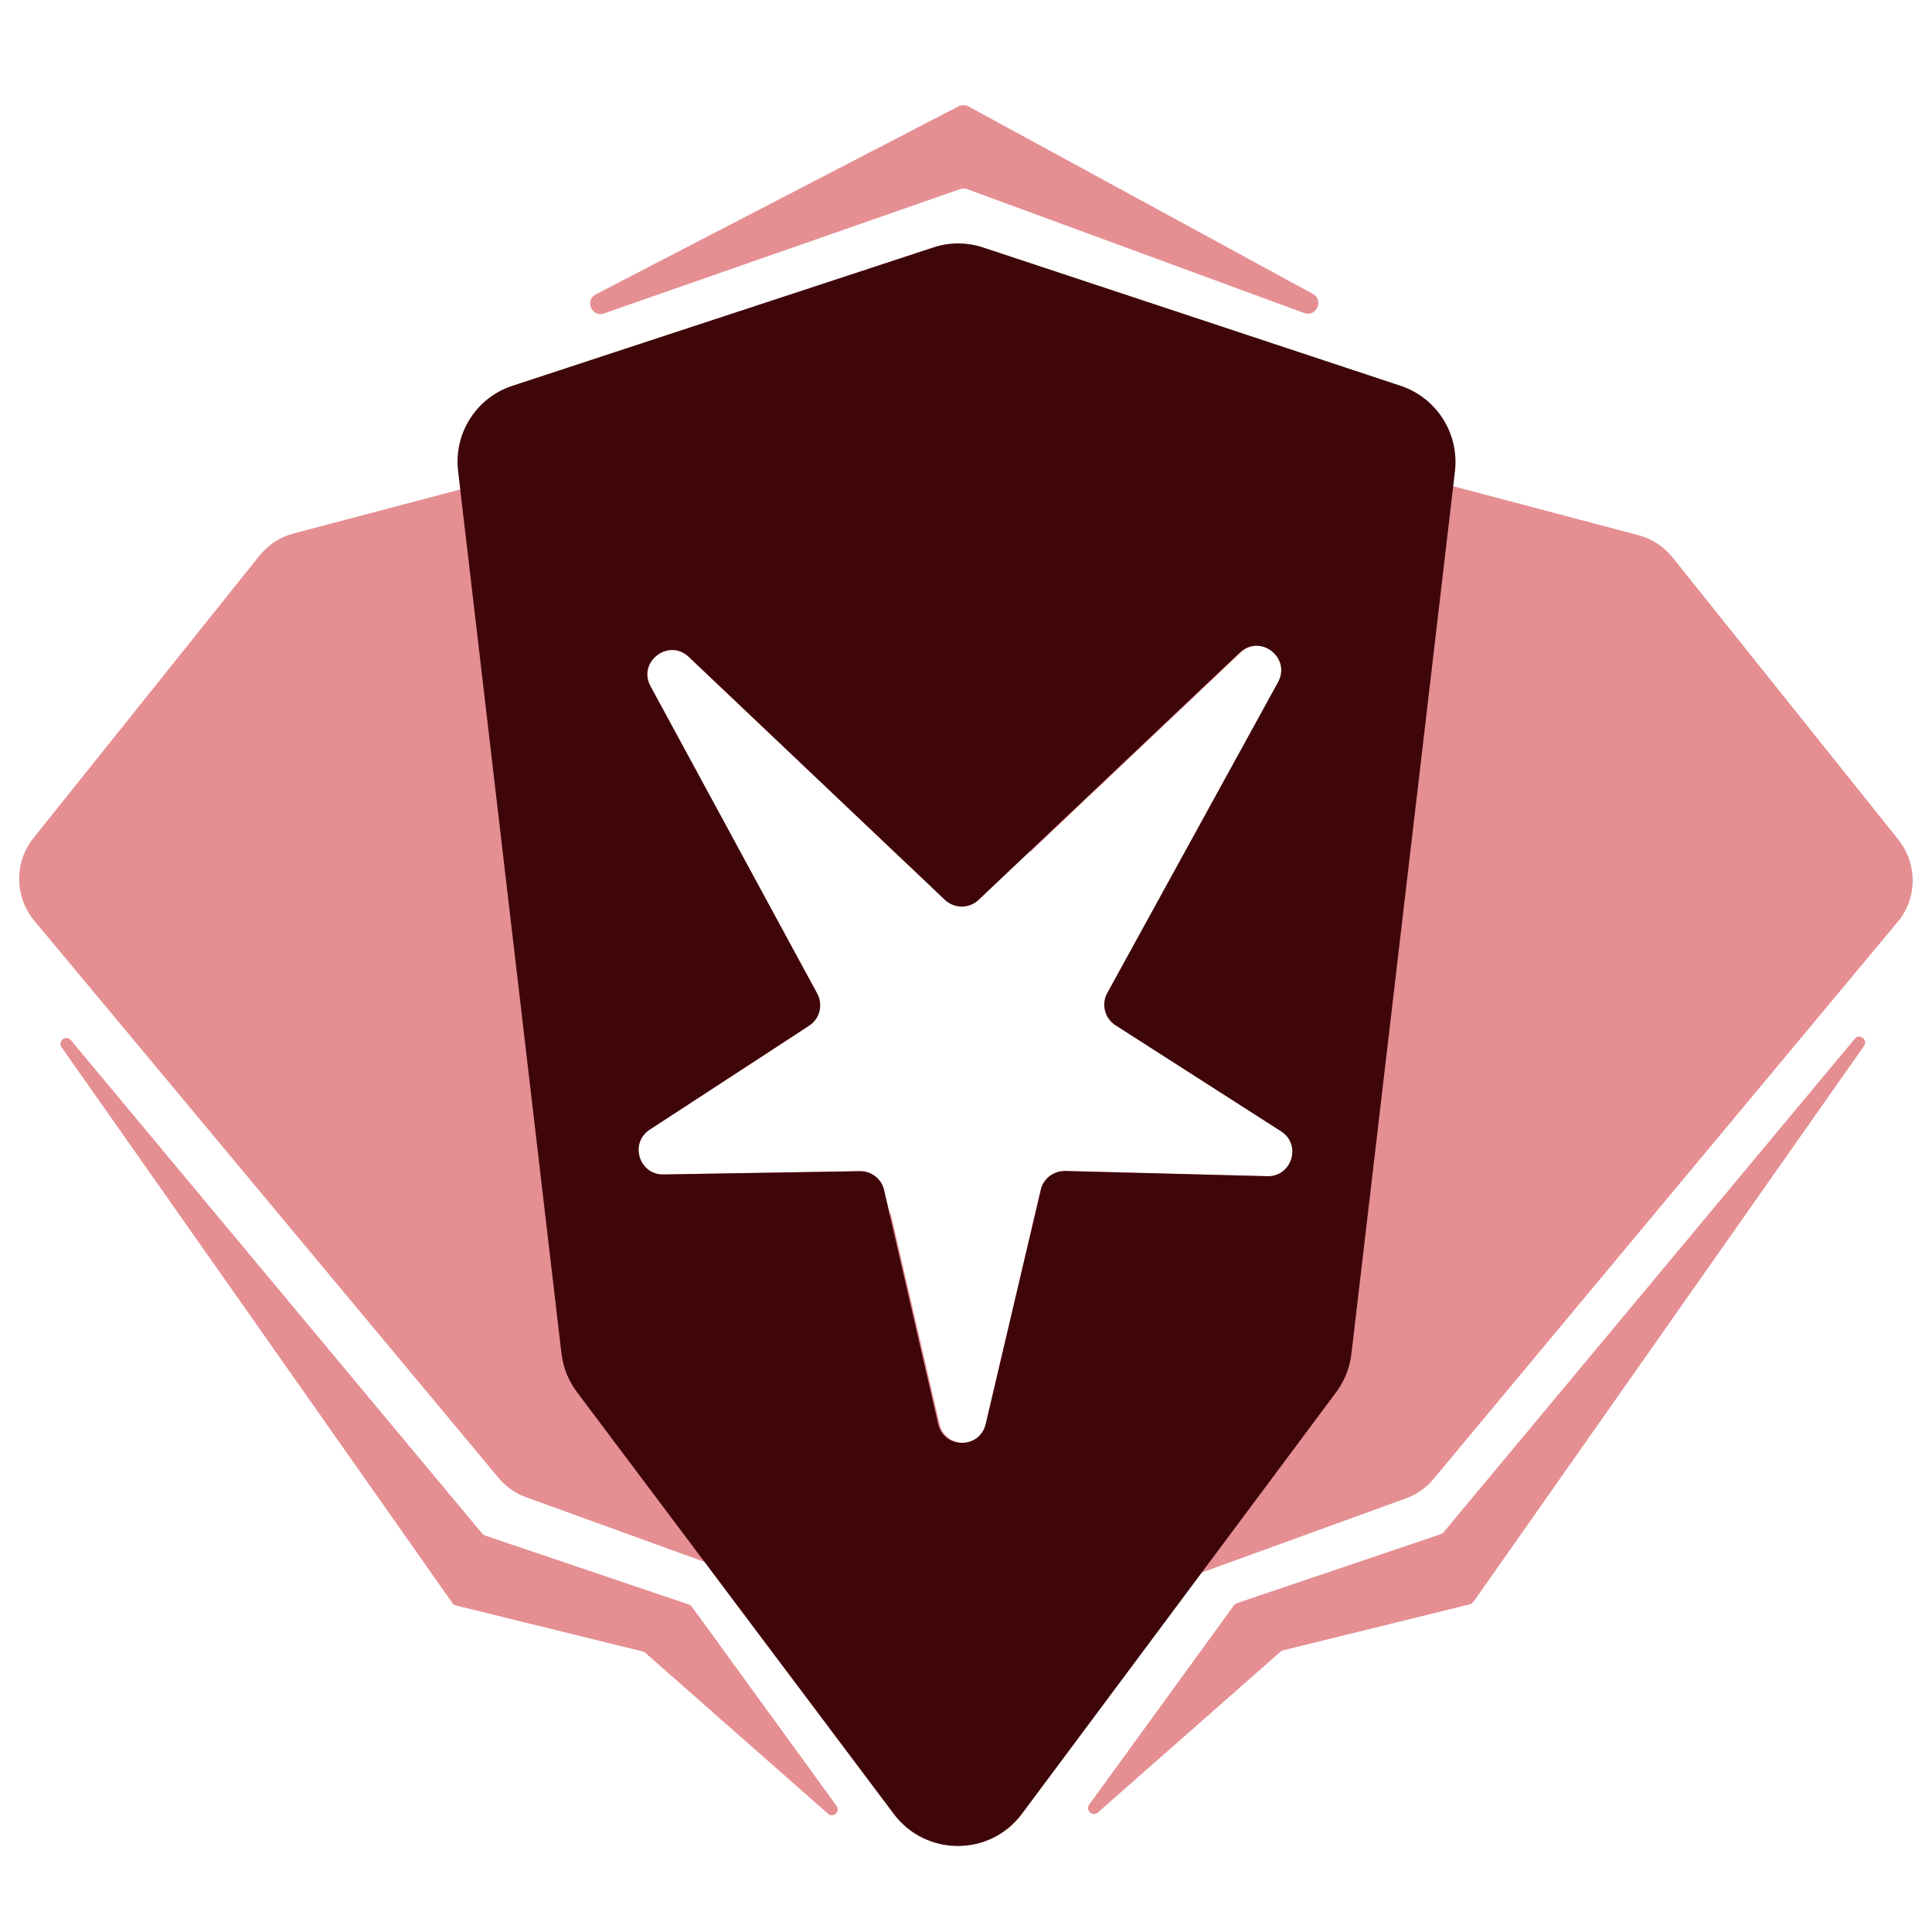
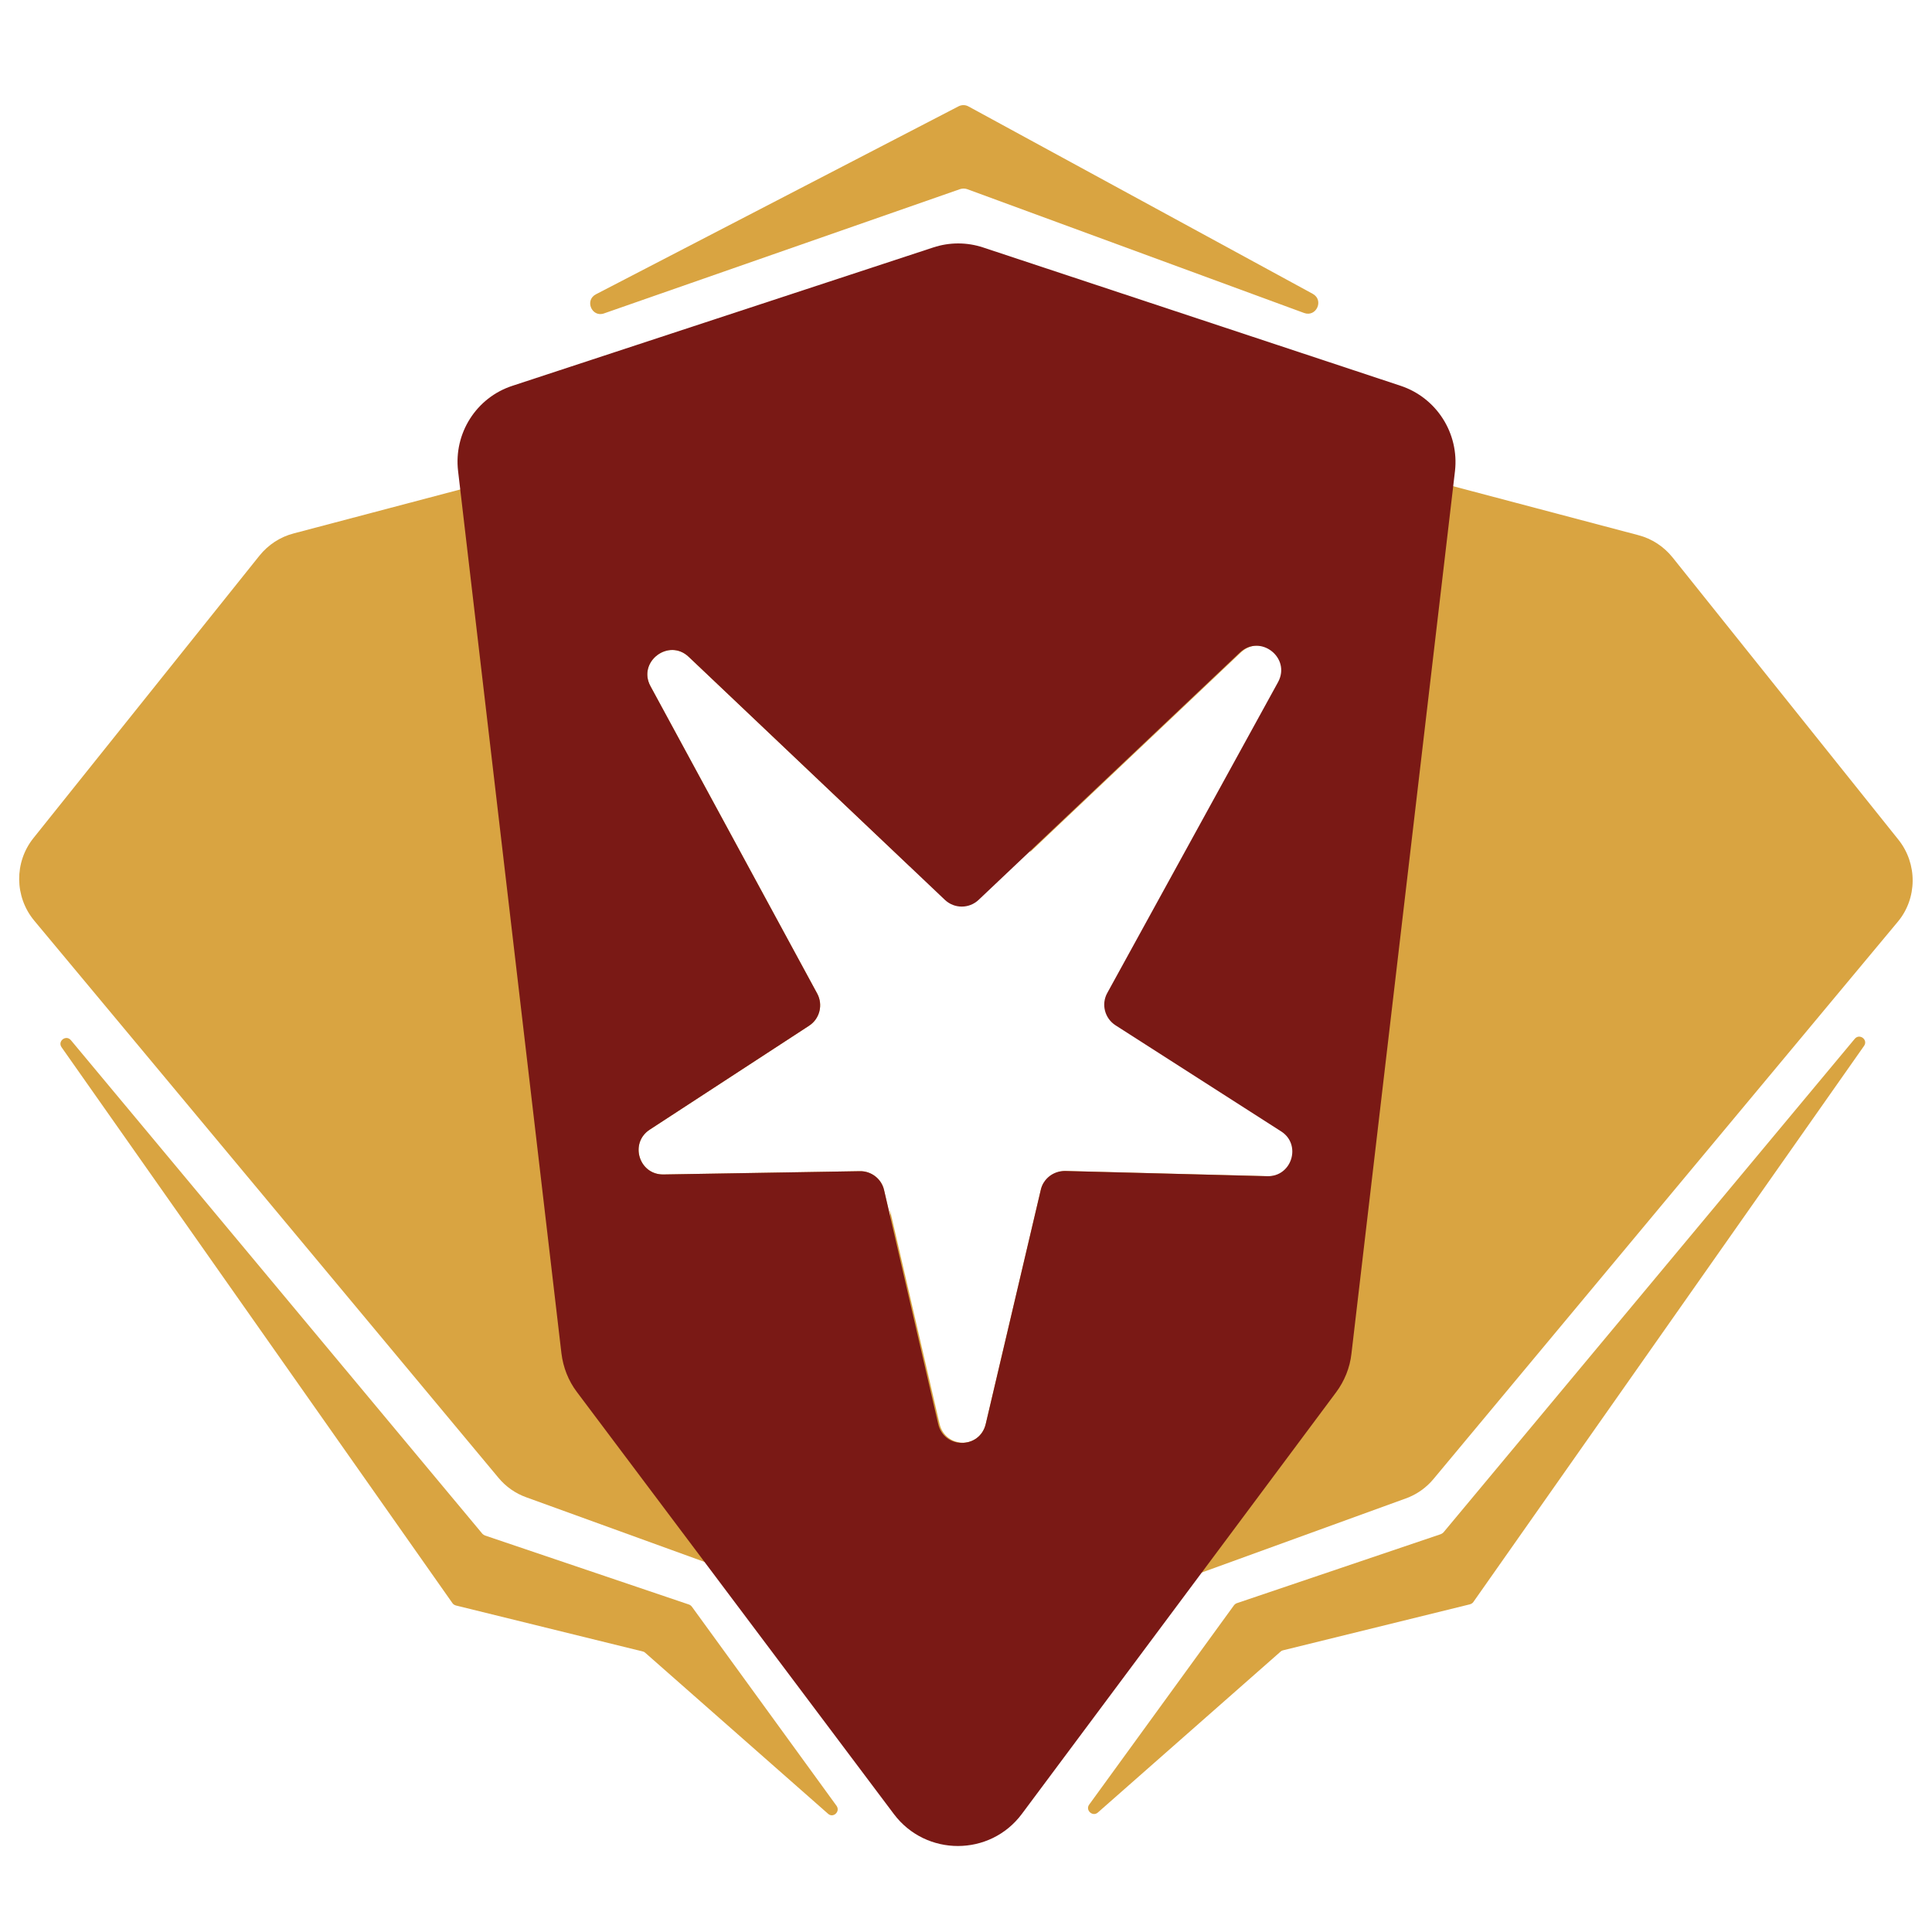
<svg xmlns="http://www.w3.org/2000/svg" viewBox="0 0 100 100" width="100" height="100" role="img" aria-label="BfW Holdings">
-   <path fill="#E58F93" d="M98.26,43.46L86.57,28.85c-0.45-0.56-1.07-0.97-1.77-1.15l-17.97-4.75c-1.55-0.41-3.17,0.33-3.88,1.76L53.3,44.12l10.93-10.35c1.05-0.99,2.67,0.26,1.98,1.53l-8.84,16.09c-0.32,0.58-0.13,1.31,0.43,1.67l8.57,5.49c1.08,0.69,0.57,2.36-0.71,2.33l-10.46-0.27c-0.6-0.02-1.13,0.39-1.26,0.97l-2.85,12.12c-0.31,1.3-2.16,1.3-2.46-0.01l-2.57-11.08l1.22,19.6c0.14,2.25,2.4,3.73,4.52,2.96l20.96-7.61c0.56-0.2,1.06-0.55,1.44-1.01l24.03-28.84C99.24,46.5,99.26,44.71,98.26,43.46z" />
-   <path fill="#E58F93" d="M53.87,61.59l-2.85,12.12c-0.31,1.3-2.16,1.3-2.46-0.01l-2.8-12.1c-0.13-0.58-0.66-0.99-1.25-0.98l-10.17,0.17c-1.27,0.02-1.77-1.63-0.71-2.32l8.25-5.38c0.55-0.36,0.73-1.08,0.42-1.66l-8.63-15.91c-0.69-1.26,0.94-2.51,1.98-1.52L47.1,44.85L37.04,24.63c-0.71-1.43-2.33-2.17-3.88-1.76L15.2,27.61c-0.7,0.18-1.32,0.59-1.77,1.15L1.73,43.38c-1,1.25-0.98,3.04,0.04,4.27l24.03,28.84c0.38,0.46,0.88,0.81,1.44,1.01L48.2,85.1c2.12,0.77,4.38-0.71,4.52-2.96l1.31-20.94C53.96,61.32,53.9,61.45,53.87,61.59z" />
-   <path fill="#3F060A" d="M72.5,19.97l-21.61-7.16c-0.84-0.28-1.75-0.28-2.59,0l-21.78,7.16c-1.87,0.61-3.04,2.46-2.81,4.41l5.35,45.67c0.09,0.73,0.36,1.42,0.8,2L46.27,93.9c1.66,2.2,4.97,2.2,6.62-0.01l16.27-21.83c0.43-0.58,0.71-1.27,0.79-1.99l5.36-45.69C75.53,22.43,74.36,20.59,72.5,19.97z M65.59,60.88l-10.46-0.27C54.53,60.6,54,61,53.87,61.59l-2.85,12.12c-0.31,1.3-2.16,1.3-2.46-0.01l-2.8-12.1c-0.13-0.58-0.66-0.99-1.25-0.98l-10.17,0.17c-1.27,0.02-1.77-1.63-0.71-2.32l8.25-5.38c0.55-0.36,0.73-1.08,0.42-1.66l-8.63-15.91c-0.69-1.26,0.94-2.51,1.98-1.52l13.26,12.58c0.49,0.46,1.25,0.46,1.74,0l13.52-12.8c1.05-0.99,2.67,0.26,1.98,1.53l-8.84,16.09c-0.32,0.58-0.13,1.31,0.43,1.67l8.57,5.49C67.38,59.24,66.87,60.91,65.59,60.88z" />
-   <path fill="#E58F93" d="M56.38,93.4l7.49-10.31c0.04-0.05,0.09-0.09,0.15-0.11l10.55-3.57c0.05-0.02,0.1-0.05,0.14-0.09L96,53.77c0.25-0.3,0.71,0.05,0.48,0.37L76.26,82.92c-0.04,0.06-0.11,0.1-0.18,0.12l-9.67,2.38c-0.05,0.01-0.09,0.03-0.13,0.07l-9.46,8.33C56.55,94.05,56.16,93.69,56.38,93.4z" />
-   <path fill="#E58F93" d="M43.3,93.47l-7.49-10.31c-0.04-0.05-0.09-0.09-0.15-0.11l-10.55-3.57c-0.05-0.02-0.1-0.05-0.14-0.09L3.67,53.84c-0.25-0.3-0.71,0.05-0.48,0.37l20.23,28.77c0.04,0.06,0.11,0.1,0.18,0.12l9.67,2.38c0.05,0.01,0.09,0.03,0.13,0.07l9.46,8.33C43.12,94.12,43.51,93.77,43.3,93.47z" />
-   <path fill="#E58F93" d="M31.27,16.22l18.42-6.43c0.12-0.04,0.25-0.04,0.37,0L67.5,16.2c0.63,0.23,1.04-0.66,0.45-0.99l-17.82-9.7c-0.16-0.09-0.35-0.09-0.51-0.01l-18.77,9.73C30.24,15.54,30.64,16.45,31.27,16.22z" />
+   <path fill="#D9A441" d="M98.26,43.46L86.57,28.85c-0.45-0.56-1.07-0.97-1.77-1.15l-17.97-4.75c-1.55-0.41-3.17,0.33-3.88,1.76L53.3,44.12l10.93-10.35c1.05-0.99,2.67,0.26,1.98,1.53l-8.84,16.09c-0.32,0.58-0.13,1.31,0.43,1.67l8.57,5.49c1.08,0.69,0.57,2.36-0.71,2.33l-10.46-0.27c-0.6-0.02-1.13,0.39-1.26,0.97l-2.85,12.12c-0.31,1.3-2.16,1.3-2.46-0.01l-2.57-11.08l1.22,19.6c0.14,2.25,2.4,3.73,4.52,2.96l20.96-7.61c0.56-0.2,1.06-0.55,1.44-1.01l24.03-28.84C99.24,46.5,99.26,44.71,98.26,43.46z" />
+   <path fill="#D9A441" d="M53.87,61.59l-2.85,12.12c-0.31,1.3-2.16,1.3-2.46-0.01l-2.8-12.1c-0.13-0.58-0.66-0.99-1.25-0.98l-10.17,0.17c-1.27,0.02-1.77-1.63-0.71-2.32l8.25-5.38c0.55-0.36,0.73-1.08,0.42-1.66l-8.63-15.91c-0.69-1.26,0.94-2.51,1.98-1.52L47.1,44.85L37.04,24.63c-0.71-1.43-2.33-2.17-3.88-1.76L15.2,27.61c-0.7,0.18-1.32,0.59-1.77,1.15L1.73,43.38c-1,1.25-0.98,3.04,0.04,4.27l24.03,28.84c0.38,0.46,0.88,0.81,1.44,1.01L48.2,85.1c2.12,0.77,4.38-0.71,4.52-2.96l1.31-20.94C53.96,61.32,53.9,61.45,53.87,61.59z" />
+   <path fill="#7A1915" d="M72.5,19.97l-21.61-7.16c-0.84-0.28-1.75-0.28-2.59,0l-21.78,7.16c-1.87,0.61-3.04,2.46-2.81,4.41l5.35,45.67c0.09,0.73,0.36,1.42,0.8,2L46.27,93.9c1.66,2.2,4.97,2.2,6.62-0.01l16.27-21.83c0.43-0.58,0.71-1.27,0.79-1.99l5.36-45.69C75.53,22.43,74.36,20.59,72.5,19.97z M65.59,60.88l-10.46-0.27C54.53,60.6,54,61,53.87,61.59l-2.85,12.12c-0.31,1.3-2.16,1.3-2.46-0.01l-2.8-12.1c-0.13-0.58-0.66-0.99-1.25-0.98l-10.17,0.17c-1.27,0.02-1.77-1.63-0.71-2.32l8.25-5.38c0.55-0.36,0.73-1.08,0.42-1.66l-8.63-15.91c-0.69-1.26,0.94-2.51,1.98-1.52l13.26,12.58c0.49,0.46,1.25,0.46,1.74,0l13.52-12.8c1.05-0.99,2.67,0.26,1.98,1.53l-8.84,16.09c-0.32,0.58-0.13,1.31,0.43,1.67l8.57,5.49C67.38,59.24,66.87,60.91,65.59,60.88z" />
+   <path fill="#D9A441" d="M56.38,93.4l7.49-10.31c0.04-0.05,0.09-0.09,0.15-0.11l10.55-3.57c0.05-0.02,0.1-0.05,0.14-0.09L96,53.77c0.25-0.3,0.71,0.05,0.48,0.37L76.26,82.92c-0.04,0.06-0.11,0.1-0.18,0.12l-9.67,2.38c-0.05,0.01-0.09,0.03-0.13,0.07l-9.46,8.33C56.55,94.05,56.16,93.69,56.38,93.4z" />
+   <path fill="#D9A441" d="M43.3,93.47l-7.49-10.31c-0.04-0.05-0.09-0.09-0.15-0.11l-10.55-3.57c-0.05-0.02-0.1-0.05-0.14-0.09L3.67,53.84c-0.25-0.3-0.71,0.05-0.48,0.37l20.23,28.77c0.04,0.06,0.11,0.1,0.18,0.12l9.67,2.38c0.05,0.01,0.09,0.03,0.13,0.07l9.46,8.33C43.12,94.12,43.51,93.77,43.3,93.47z" />
+   <path fill="#D9A441" d="M31.27,16.22l18.42-6.43c0.12-0.04,0.25-0.04,0.37,0L67.5,16.2c0.63,0.23,1.04-0.66,0.45-0.99l-17.82-9.7c-0.16-0.09-0.35-0.09-0.51-0.01l-18.77,9.73C30.24,15.54,30.64,16.45,31.27,16.22z" />
</svg>
